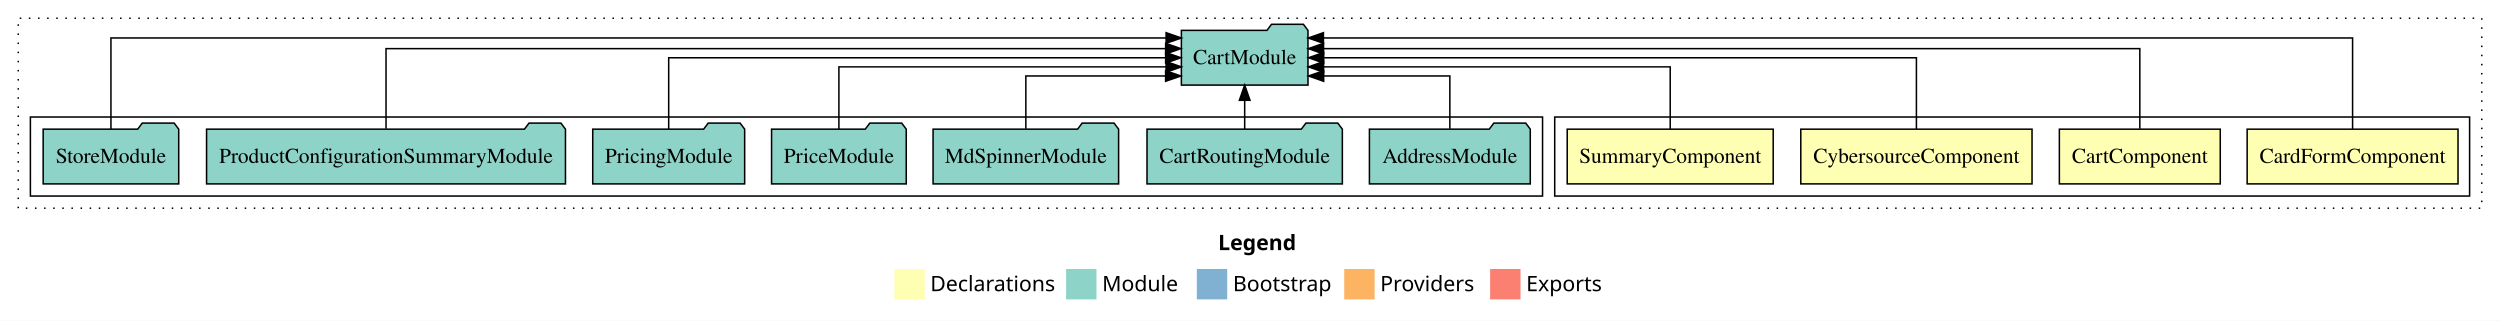
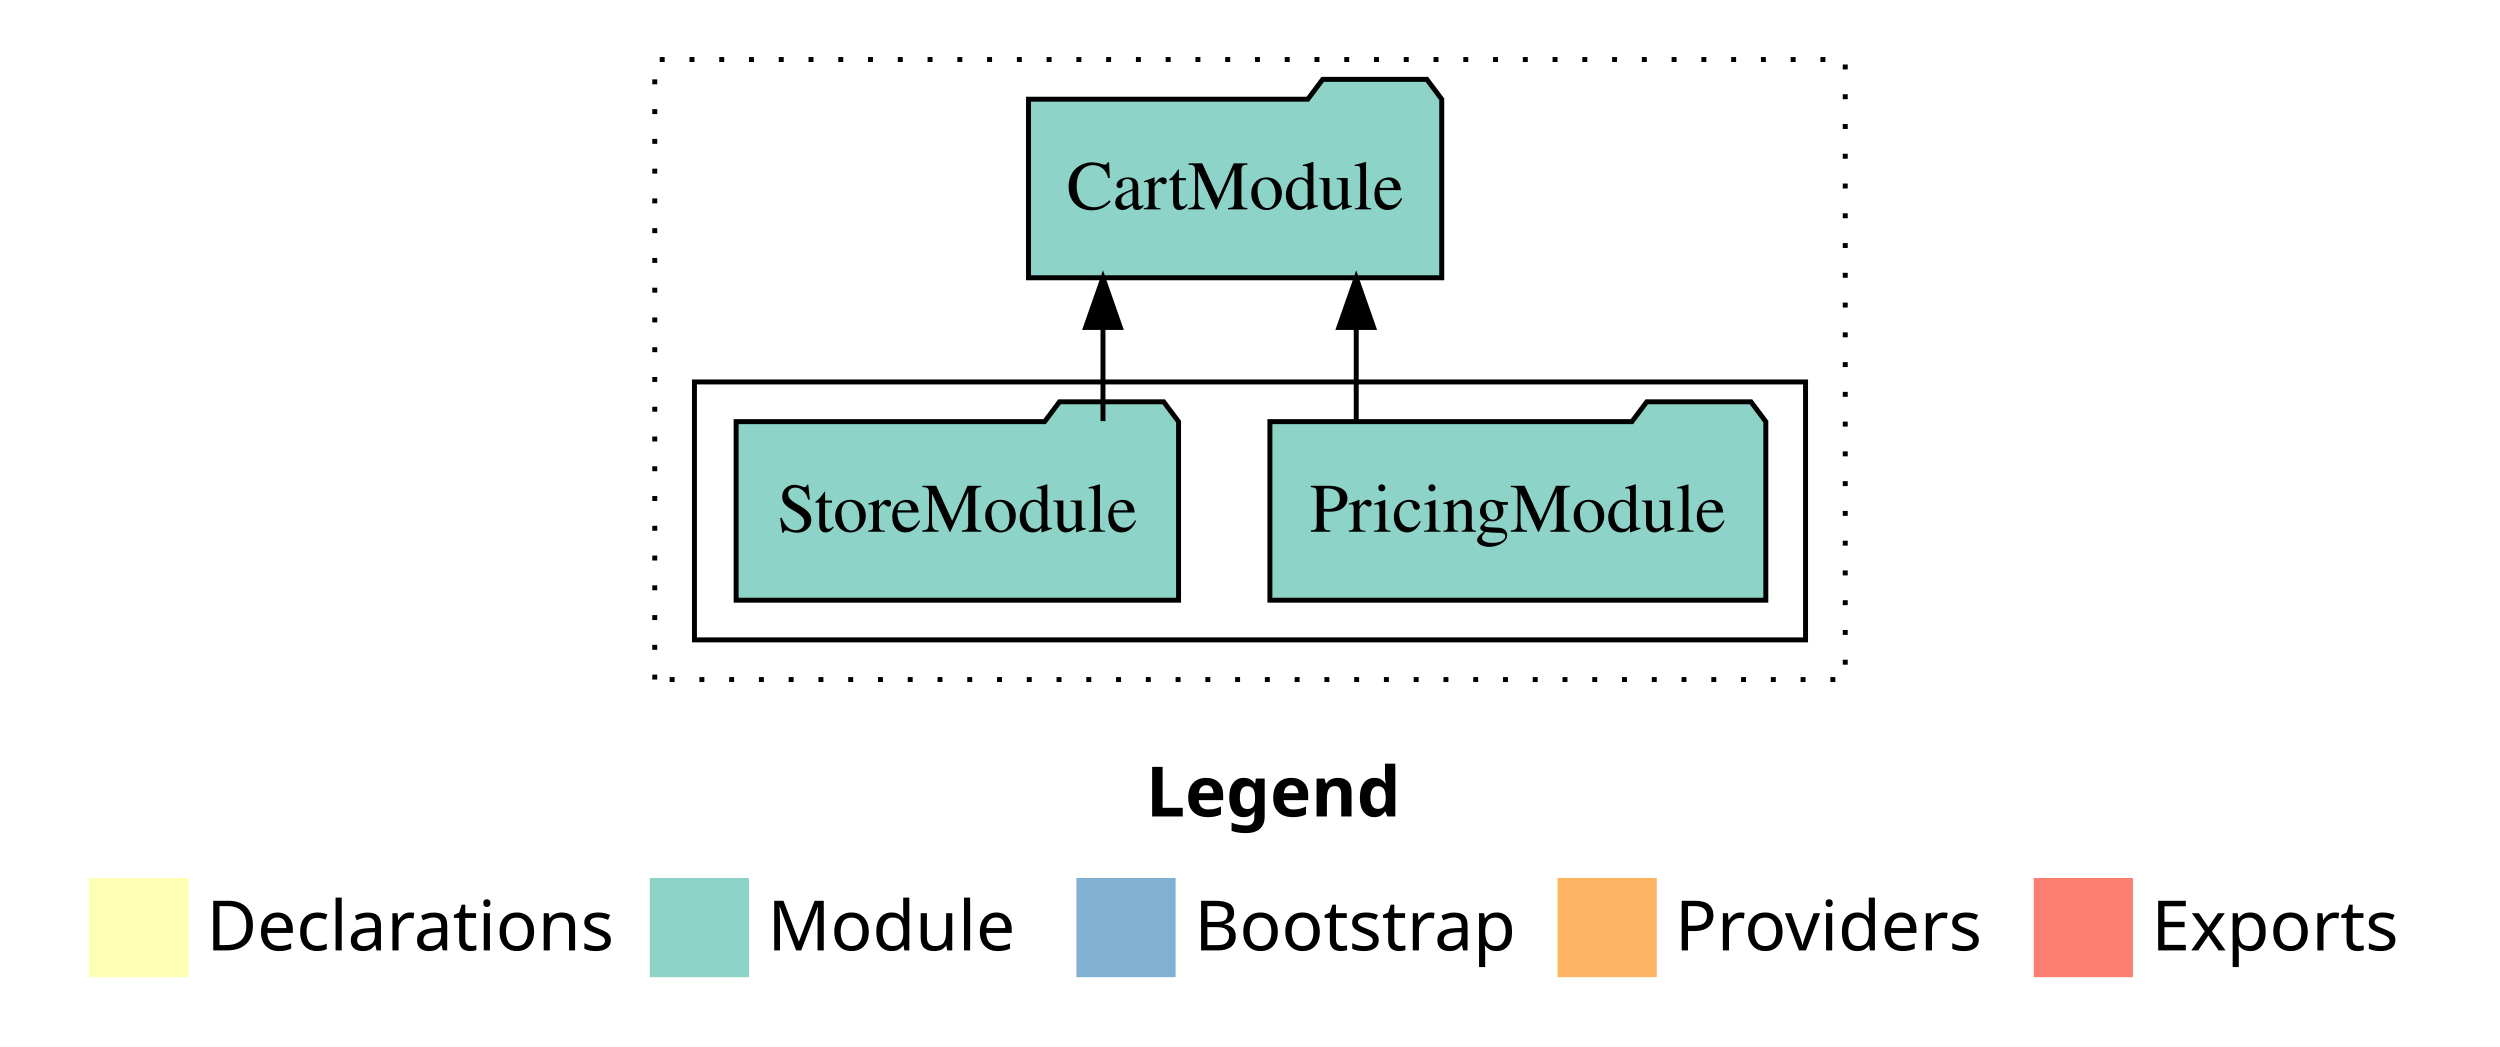
- <svg xmlns="http://www.w3.org/2000/svg" width="1645pt" height="211pt" viewBox="0.00 0.00 1645.00 211.00">
+ <svg xmlns="http://www.w3.org/2000/svg" width="504pt" height="211pt" viewBox="0.00 0.00 504.00 211.00">
  <g id="graph0" class="graph" transform="scale(1 1) rotate(0) translate(4 207)">
-     <polygon fill="#ffffff" stroke="transparent" points="-4,4 -4,-207 1641,-207 1641,4 -4,4" />
-     <text text-anchor="start" x="797.509" y="-42.4" font-family="sans-serif" font-weight="bold" font-size="14.00" fill="#000000">Legend</text>
-     <polygon fill="#ffffb3" stroke="transparent" points="584.5,-10 584.5,-30 604.5,-30 604.5,-10 584.5,-10" />
-     <text text-anchor="start" x="608.129" y="-15.4" font-family="sans-serif" font-size="14.00" fill="#000000">  Declarations</text>
-     <polygon fill="#8dd3c7" stroke="transparent" points="697.5,-10 697.5,-30 717.5,-30 717.5,-10 697.5,-10" />
-     <text text-anchor="start" x="721.225" y="-15.4" font-family="sans-serif" font-size="14.00" fill="#000000">  Module</text>
-     <polygon fill="#80b1d3" stroke="transparent" points="783.5,-10 783.5,-30 803.5,-30 803.5,-10 783.5,-10" />
-     <text text-anchor="start" x="807.281" y="-15.4" font-family="sans-serif" font-size="14.00" fill="#000000">  Bootstrap</text>
-     <polygon fill="#fdb462" stroke="transparent" points="880.5,-10 880.5,-30 900.5,-30 900.5,-10 880.5,-10" />
-     <text text-anchor="start" x="904.173" y="-15.4" font-family="sans-serif" font-size="14.00" fill="#000000">  Providers</text>
-     <polygon fill="#fb8072" stroke="transparent" points="976.5,-10 976.5,-30 996.5,-30 996.5,-10 976.5,-10" />
-     <text text-anchor="start" x="1000.226" y="-15.4" font-family="sans-serif" font-size="14.00" fill="#000000">  Exports</text>
+     <polygon fill="#ffffff" stroke="transparent" points="-4,4 -4,-207 500,-207 500,4 -4,4" />
+     <text text-anchor="start" x="227.009" y="-42.4" font-family="sans-serif" font-weight="bold" font-size="14.00" fill="#000000">Legend</text>
+     <polygon fill="#ffffb3" stroke="transparent" points="14,-10 14,-30 34,-30 34,-10 14,-10" />
+     <text text-anchor="start" x="37.629" y="-15.4" font-family="sans-serif" font-size="14.00" fill="#000000">  Declarations</text>
+     <polygon fill="#8dd3c7" stroke="transparent" points="127,-10 127,-30 147,-30 147,-10 127,-10" />
+     <text text-anchor="start" x="150.725" y="-15.4" font-family="sans-serif" font-size="14.00" fill="#000000">  Module</text>
+     <polygon fill="#80b1d3" stroke="transparent" points="213,-10 213,-30 233,-30 233,-10 213,-10" />
+     <text text-anchor="start" x="236.781" y="-15.4" font-family="sans-serif" font-size="14.00" fill="#000000">  Bootstrap</text>
+     <polygon fill="#fdb462" stroke="transparent" points="310,-10 310,-30 330,-30 330,-10 310,-10" />
+     <text text-anchor="start" x="333.673" y="-15.4" font-family="sans-serif" font-size="14.00" fill="#000000">  Providers</text>
+     <polygon fill="#fb8072" stroke="transparent" points="406,-10 406,-30 426,-30 426,-10 406,-10" />
+     <text text-anchor="start" x="429.726" y="-15.4" font-family="sans-serif" font-size="14.00" fill="#000000">  Exports</text>
    <g id="clust1" class="cluster">
-       <polygon fill="none" stroke="#000000" stroke-dasharray="1,5" points="8,-70 8,-195 1629,-195 1629,-70 8,-70" />
+       <polygon fill="none" stroke="#000000" stroke-dasharray="1,5" points="128,-70 128,-195 368,-195 368,-70 128,-70" />
    </g>
-     <g id="clust2" class="cluster">
-       <polygon fill="none" stroke="#000000" points="1019,-78 1019,-130 1621,-130 1621,-78 1019,-78" />
-     </g>
-     <g id="clust7" class="cluster">
-       <polygon fill="none" stroke="#000000" points="16,-78 16,-130 1011,-130 1011,-78 16,-78" />
+     <g id="clust3" class="cluster">
+       <polygon fill="none" stroke="#000000" points="136,-78 136,-130 360,-130 360,-78 136,-78" />
    </g>
    <g id="node1" class="node">
-       <polygon fill="#ffffb3" stroke="#000000" points="1613.378,-122 1474.622,-122 1474.622,-86 1613.378,-86 1613.378,-122" />
-       <text text-anchor="middle" x="1544" y="-99.8" font-family="Times,serif" font-size="14.00" fill="#000000">CardFormComponent</text>
+       <polygon fill="#8dd3c7" stroke="#000000" points="351.989,-122 348.989,-126 327.989,-126 324.989,-122 252.011,-122 252.011,-86 351.989,-86 351.989,-122" />
+       <text text-anchor="middle" x="302" y="-99.8" font-family="Times,serif" font-size="14.00" fill="#000000">PricingModule</text>
    </g>
-     <g id="node5" class="node">
-       <polygon fill="#8dd3c7" stroke="#000000" points="856.653,-187 853.653,-191 832.653,-191 829.653,-187 773.347,-187 773.347,-151 856.653,-151 856.653,-187" />
-       <text text-anchor="middle" x="815" y="-164.8" font-family="Times,serif" font-size="14.00" fill="#000000">CartModule</text>
+     <g id="node3" class="node">
+       <polygon fill="#8dd3c7" stroke="#000000" points="286.653,-187 283.653,-191 262.653,-191 259.653,-187 203.347,-187 203.347,-151 286.653,-151 286.653,-187" />
+       <text text-anchor="middle" x="245" y="-164.8" font-family="Times,serif" font-size="14.00" fill="#000000">CartModule</text>
    </g>
    <g id="edge1" class="edge">
-       <path fill="none" stroke="#000000" d="M1544,-122.091C1544,-145.133 1544,-182 1544,-182 1544,-182 866.812,-182 866.812,-182" />
-       <polygon fill="#000000" stroke="#000000" points="866.813,-178.5 856.812,-182 866.812,-185.5 866.813,-178.5" />
+       <path fill="none" stroke="#000000" d="M269.416,-122.106C269.416,-122.106 269.416,-140.991 269.416,-140.991" />
+       <polygon fill="#000000" stroke="#000000" points="265.916,-140.991 269.416,-150.991 272.916,-140.991 265.916,-140.991" />
    </g>
    <g id="node2" class="node">
-       <polygon fill="#ffffb3" stroke="#000000" points="1456.936,-122 1351.064,-122 1351.064,-86 1456.936,-86 1456.936,-122" />
-       <text text-anchor="middle" x="1404" y="-99.8" font-family="Times,serif" font-size="14.00" fill="#000000">CartComponent</text>
+       <polygon fill="#8dd3c7" stroke="#000000" points="233.598,-122 230.598,-126 209.598,-126 206.598,-122 144.402,-122 144.402,-86 233.598,-86 233.598,-122" />
+       <text text-anchor="middle" x="189" y="-99.8" font-family="Times,serif" font-size="14.00" fill="#000000">StoreModule</text>
    </g>
    <g id="edge2" class="edge">
-       <path fill="none" stroke="#000000" d="M1404,-122.284C1404,-143.321 1404,-175 1404,-175 1404,-175 866.887,-175 866.887,-175" />
-       <polygon fill="#000000" stroke="#000000" points="866.887,-171.5 856.887,-175 866.887,-178.5 866.887,-171.5" />
-     </g>
-     <g id="node3" class="node">
-       <polygon fill="#ffffb3" stroke="#000000" points="1333.079,-122 1180.921,-122 1180.921,-86 1333.079,-86 1333.079,-122" />
-       <text text-anchor="middle" x="1257" y="-99.8" font-family="Times,serif" font-size="14.00" fill="#000000">CybersourceComponent</text>
-     </g>
-     <g id="edge3" class="edge">
-       <path fill="none" stroke="#000000" d="M1257,-122.106C1257,-141.339 1257,-169 1257,-169 1257,-169 866.981,-169 866.981,-169" />
-       <polygon fill="#000000" stroke="#000000" points="866.981,-165.5 856.981,-169 866.981,-172.5 866.981,-165.5" />
-     </g>
-     <g id="node4" class="node">
-       <polygon fill="#ffffb3" stroke="#000000" points="1162.772,-122 1027.228,-122 1027.228,-86 1162.772,-86 1162.772,-122" />
-       <text text-anchor="middle" x="1095" y="-99.8" font-family="Times,serif" font-size="14.00" fill="#000000">SummaryComponent</text>
-     </g>
-     <g id="edge4" class="edge">
-       <path fill="none" stroke="#000000" d="M1095,-122.022C1095,-139.373 1095,-163 1095,-163 1095,-163 866.919,-163 866.919,-163" />
-       <polygon fill="#000000" stroke="#000000" points="866.919,-159.5 856.919,-163 866.919,-166.5 866.919,-159.5" />
-     </g>
-     <g id="node6" class="node">
-       <polygon fill="#8dd3c7" stroke="#000000" points="1002.922,-122 999.922,-126 978.922,-126 975.922,-122 897.078,-122 897.078,-86 1002.922,-86 1002.922,-122" />
-       <text text-anchor="middle" x="950" y="-99.8" font-family="Times,serif" font-size="14.00" fill="#000000">AddressModule</text>
-     </g>
-     <g id="edge5" class="edge">
-       <path fill="none" stroke="#000000" d="M950,-122.24C950,-137.571 950,-157 950,-157 950,-157 866.975,-157 866.975,-157" />
-       <polygon fill="#000000" stroke="#000000" points="866.975,-153.5 856.975,-157 866.975,-160.5 866.975,-153.5" />
-     </g>
-     <g id="node7" class="node">
-       <polygon fill="#8dd3c7" stroke="#000000" points="879.27,-122 876.27,-126 855.27,-126 852.27,-122 750.73,-122 750.73,-86 879.27,-86 879.27,-122" />
-       <text text-anchor="middle" x="815" y="-99.8" font-family="Times,serif" font-size="14.00" fill="#000000">CartRoutingModule</text>
-     </g>
-     <g id="edge6" class="edge">
-       <path fill="none" stroke="#000000" d="M815,-122.106C815,-122.106 815,-140.991 815,-140.991" />
-       <polygon fill="#000000" stroke="#000000" points="811.5,-140.991 815,-150.991 818.5,-140.991 811.5,-140.991" />
-     </g>
-     <g id="node8" class="node">
-       <polygon fill="#8dd3c7" stroke="#000000" points="732.044,-122 729.044,-126 708.044,-126 705.044,-122 609.956,-122 609.956,-86 732.044,-86 732.044,-122" />
-       <text text-anchor="middle" x="671" y="-99.8" font-family="Times,serif" font-size="14.00" fill="#000000">MdSpinnerModule</text>
-     </g>
-     <g id="edge7" class="edge">
-       <path fill="none" stroke="#000000" d="M671,-122.24C671,-137.571 671,-157 671,-157 671,-157 762.962,-157 762.962,-157" />
-       <polygon fill="#000000" stroke="#000000" points="762.962,-160.5 772.962,-157 762.962,-153.5 762.962,-160.5" />
-     </g>
-     <g id="node9" class="node">
-       <polygon fill="#8dd3c7" stroke="#000000" points="592.313,-122 589.313,-126 568.313,-126 565.313,-122 503.687,-122 503.687,-86 592.313,-86 592.313,-122" />
-       <text text-anchor="middle" x="548" y="-99.8" font-family="Times,serif" font-size="14.00" fill="#000000">PriceModule</text>
-     </g>
-     <g id="edge8" class="edge">
-       <path fill="none" stroke="#000000" d="M548,-122.022C548,-139.373 548,-163 548,-163 548,-163 763.281,-163 763.281,-163" />
-       <polygon fill="#000000" stroke="#000000" points="763.281,-166.5 773.281,-163 763.281,-159.5 763.281,-166.5" />
-     </g>
-     <g id="node10" class="node">
-       <polygon fill="#8dd3c7" stroke="#000000" points="485.989,-122 482.989,-126 461.989,-126 458.989,-122 386.011,-122 386.011,-86 485.989,-86 485.989,-122" />
-       <text text-anchor="middle" x="436" y="-99.8" font-family="Times,serif" font-size="14.00" fill="#000000">PricingModule</text>
-     </g>
-     <g id="edge9" class="edge">
-       <path fill="none" stroke="#000000" d="M436,-122.106C436,-141.339 436,-169 436,-169 436,-169 762.992,-169 762.992,-169" />
-       <polygon fill="#000000" stroke="#000000" points="762.992,-172.5 772.992,-169 762.992,-165.5 762.992,-172.5" />
-     </g>
-     <g id="node11" class="node">
-       <polygon fill="#8dd3c7" stroke="#000000" points="368.081,-122 365.081,-126 344.081,-126 341.081,-122 131.919,-122 131.919,-86 368.081,-86 368.081,-122" />
-       <text text-anchor="middle" x="250" y="-99.8" font-family="Times,serif" font-size="14.00" fill="#000000">ProductConfigurationSummaryModule</text>
-     </g>
-     <g id="edge10" class="edge">
-       <path fill="none" stroke="#000000" d="M250,-122.284C250,-143.321 250,-175 250,-175 250,-175 762.995,-175 762.995,-175" />
-       <polygon fill="#000000" stroke="#000000" points="762.995,-178.5 772.995,-175 762.995,-171.5 762.995,-178.5" />
-     </g>
-     <g id="node12" class="node">
-       <polygon fill="#8dd3c7" stroke="#000000" points="113.598,-122 110.598,-126 89.598,-126 86.598,-122 24.402,-122 24.402,-86 113.598,-86 113.598,-122" />
-       <text text-anchor="middle" x="69" y="-99.8" font-family="Times,serif" font-size="14.00" fill="#000000">StoreModule</text>
-     </g>
-     <g id="edge11" class="edge">
-       <path fill="none" stroke="#000000" d="M69,-122.091C69,-145.133 69,-182 69,-182 69,-182 763.293,-182 763.293,-182" />
-       <polygon fill="#000000" stroke="#000000" points="763.293,-185.5 773.293,-182 763.293,-178.5 763.293,-185.5" />
+       <path fill="none" stroke="#000000" d="M218.362,-122.106C218.362,-122.106 218.362,-140.991 218.362,-140.991" />
+       <polygon fill="#000000" stroke="#000000" points="214.862,-140.991 218.362,-150.991 221.862,-140.991 214.862,-140.991" />
    </g>
  </g>
</svg>
